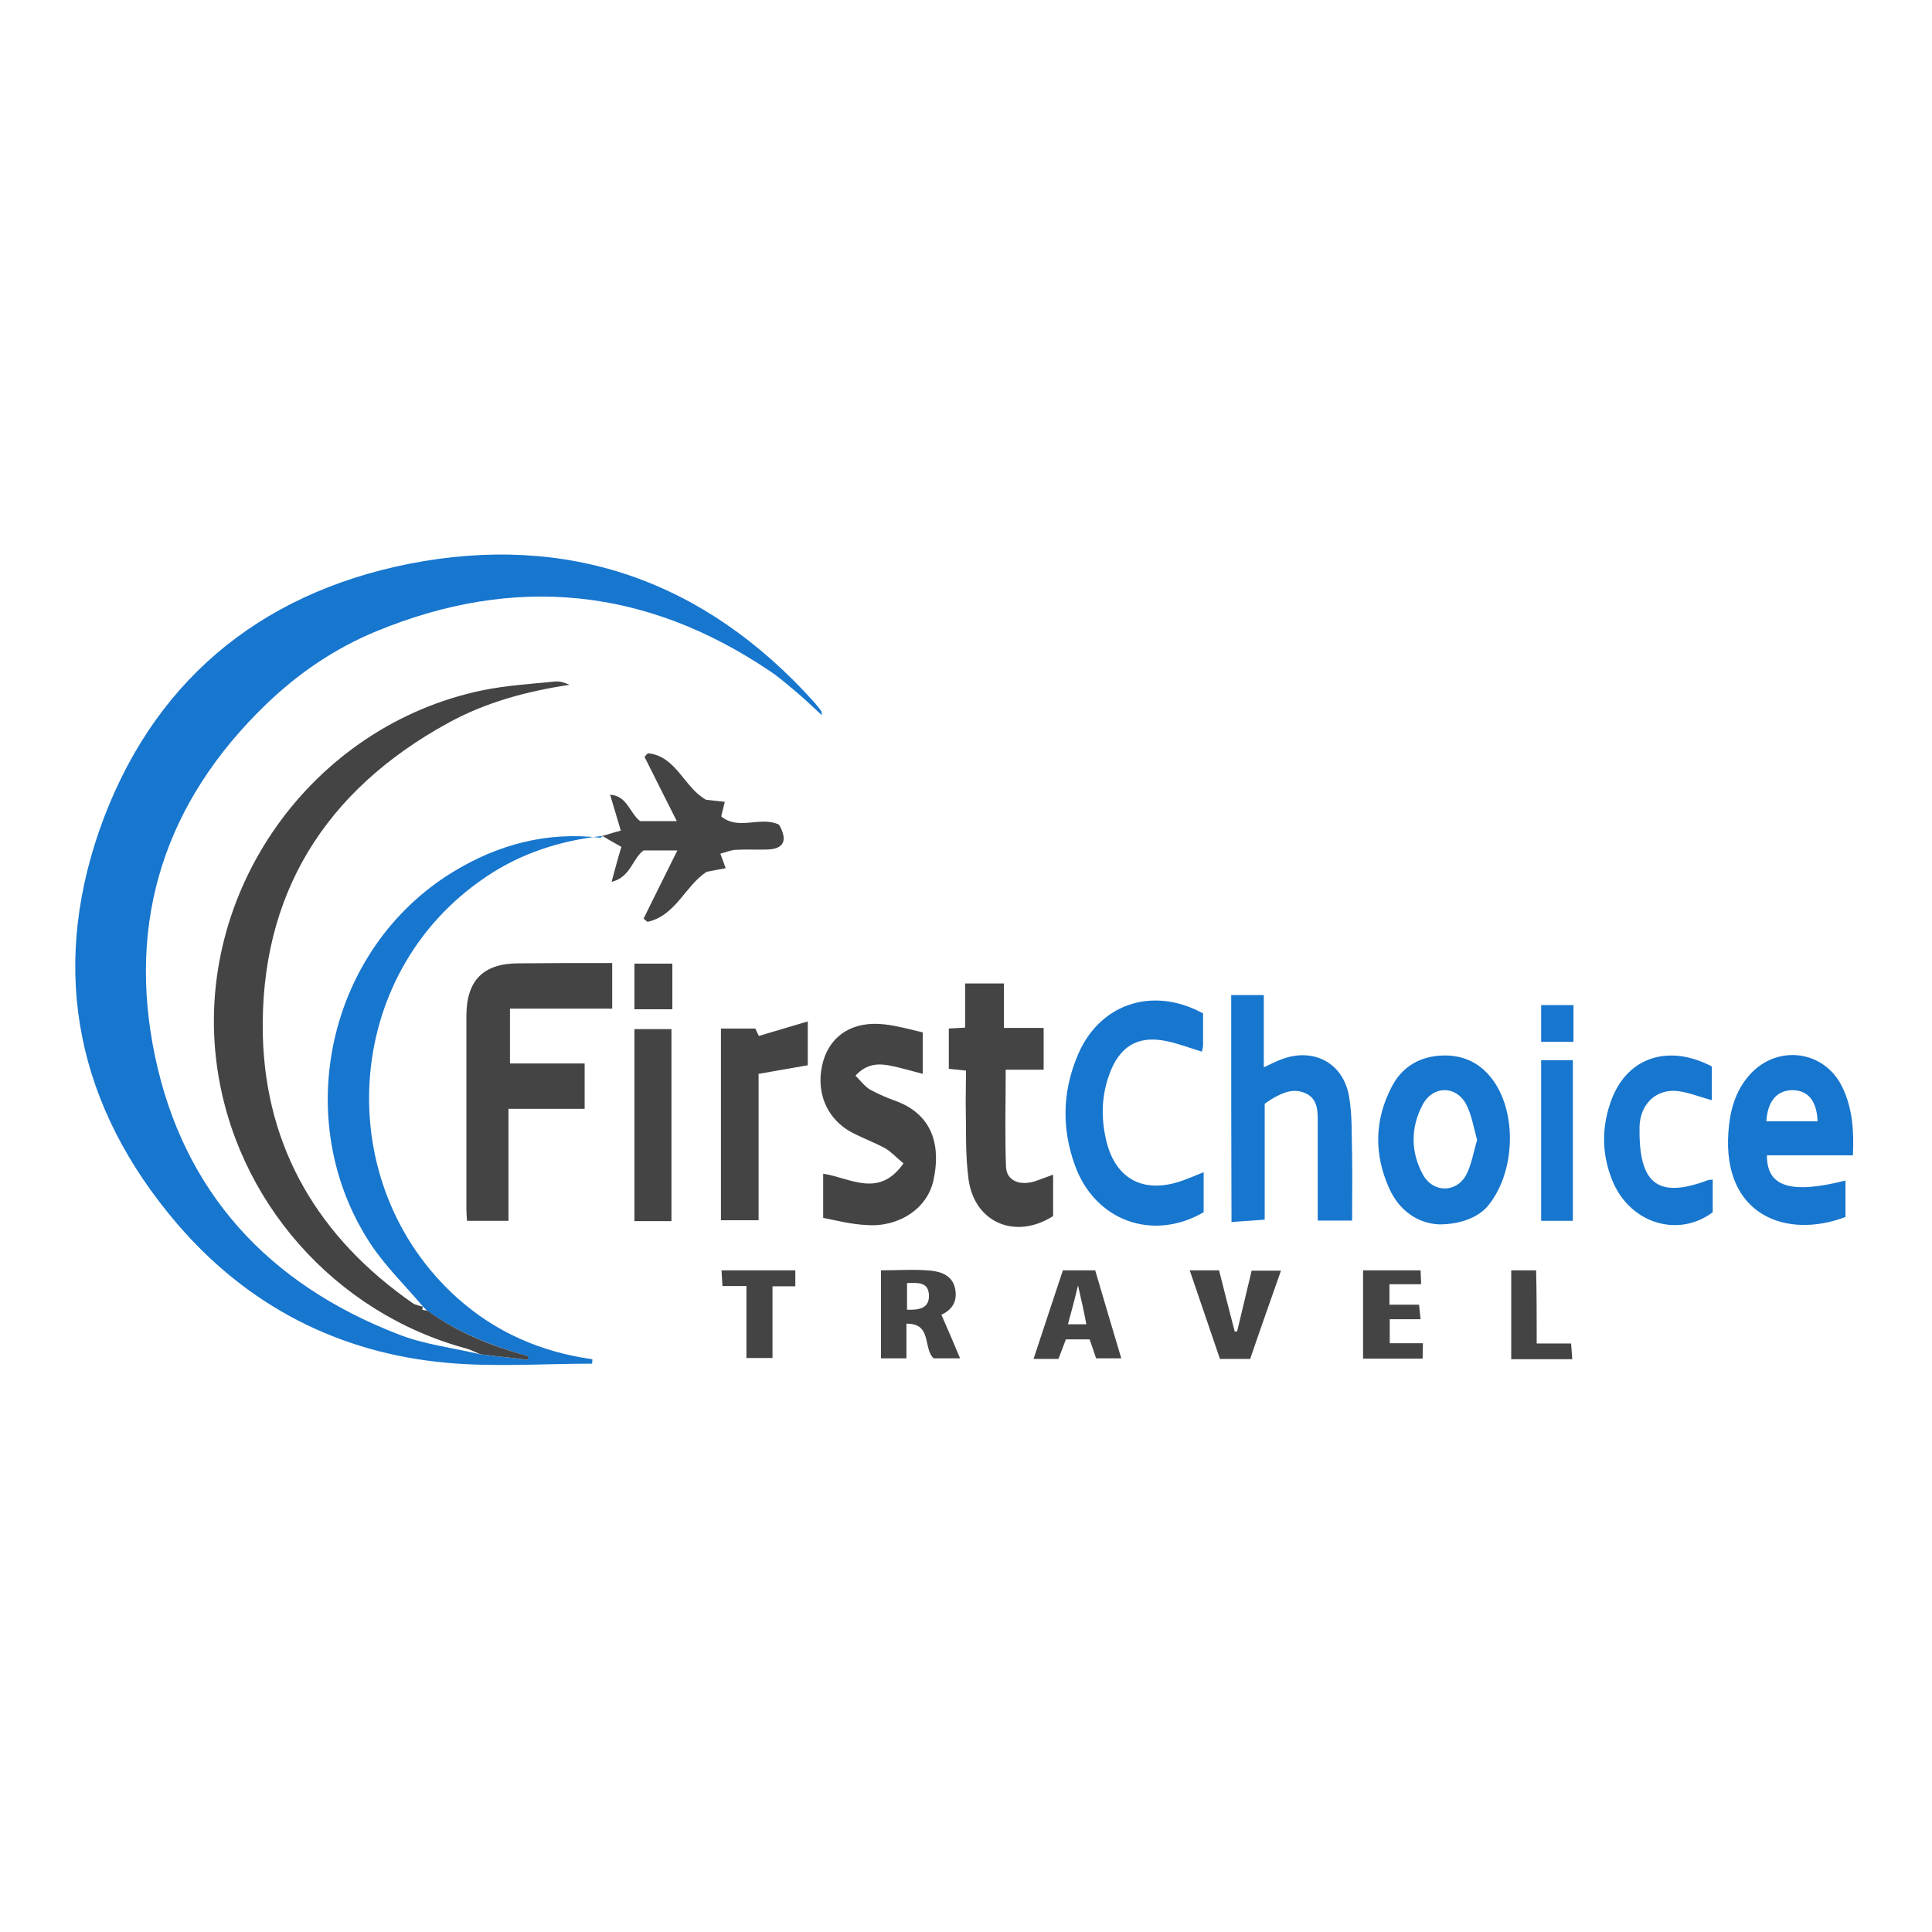
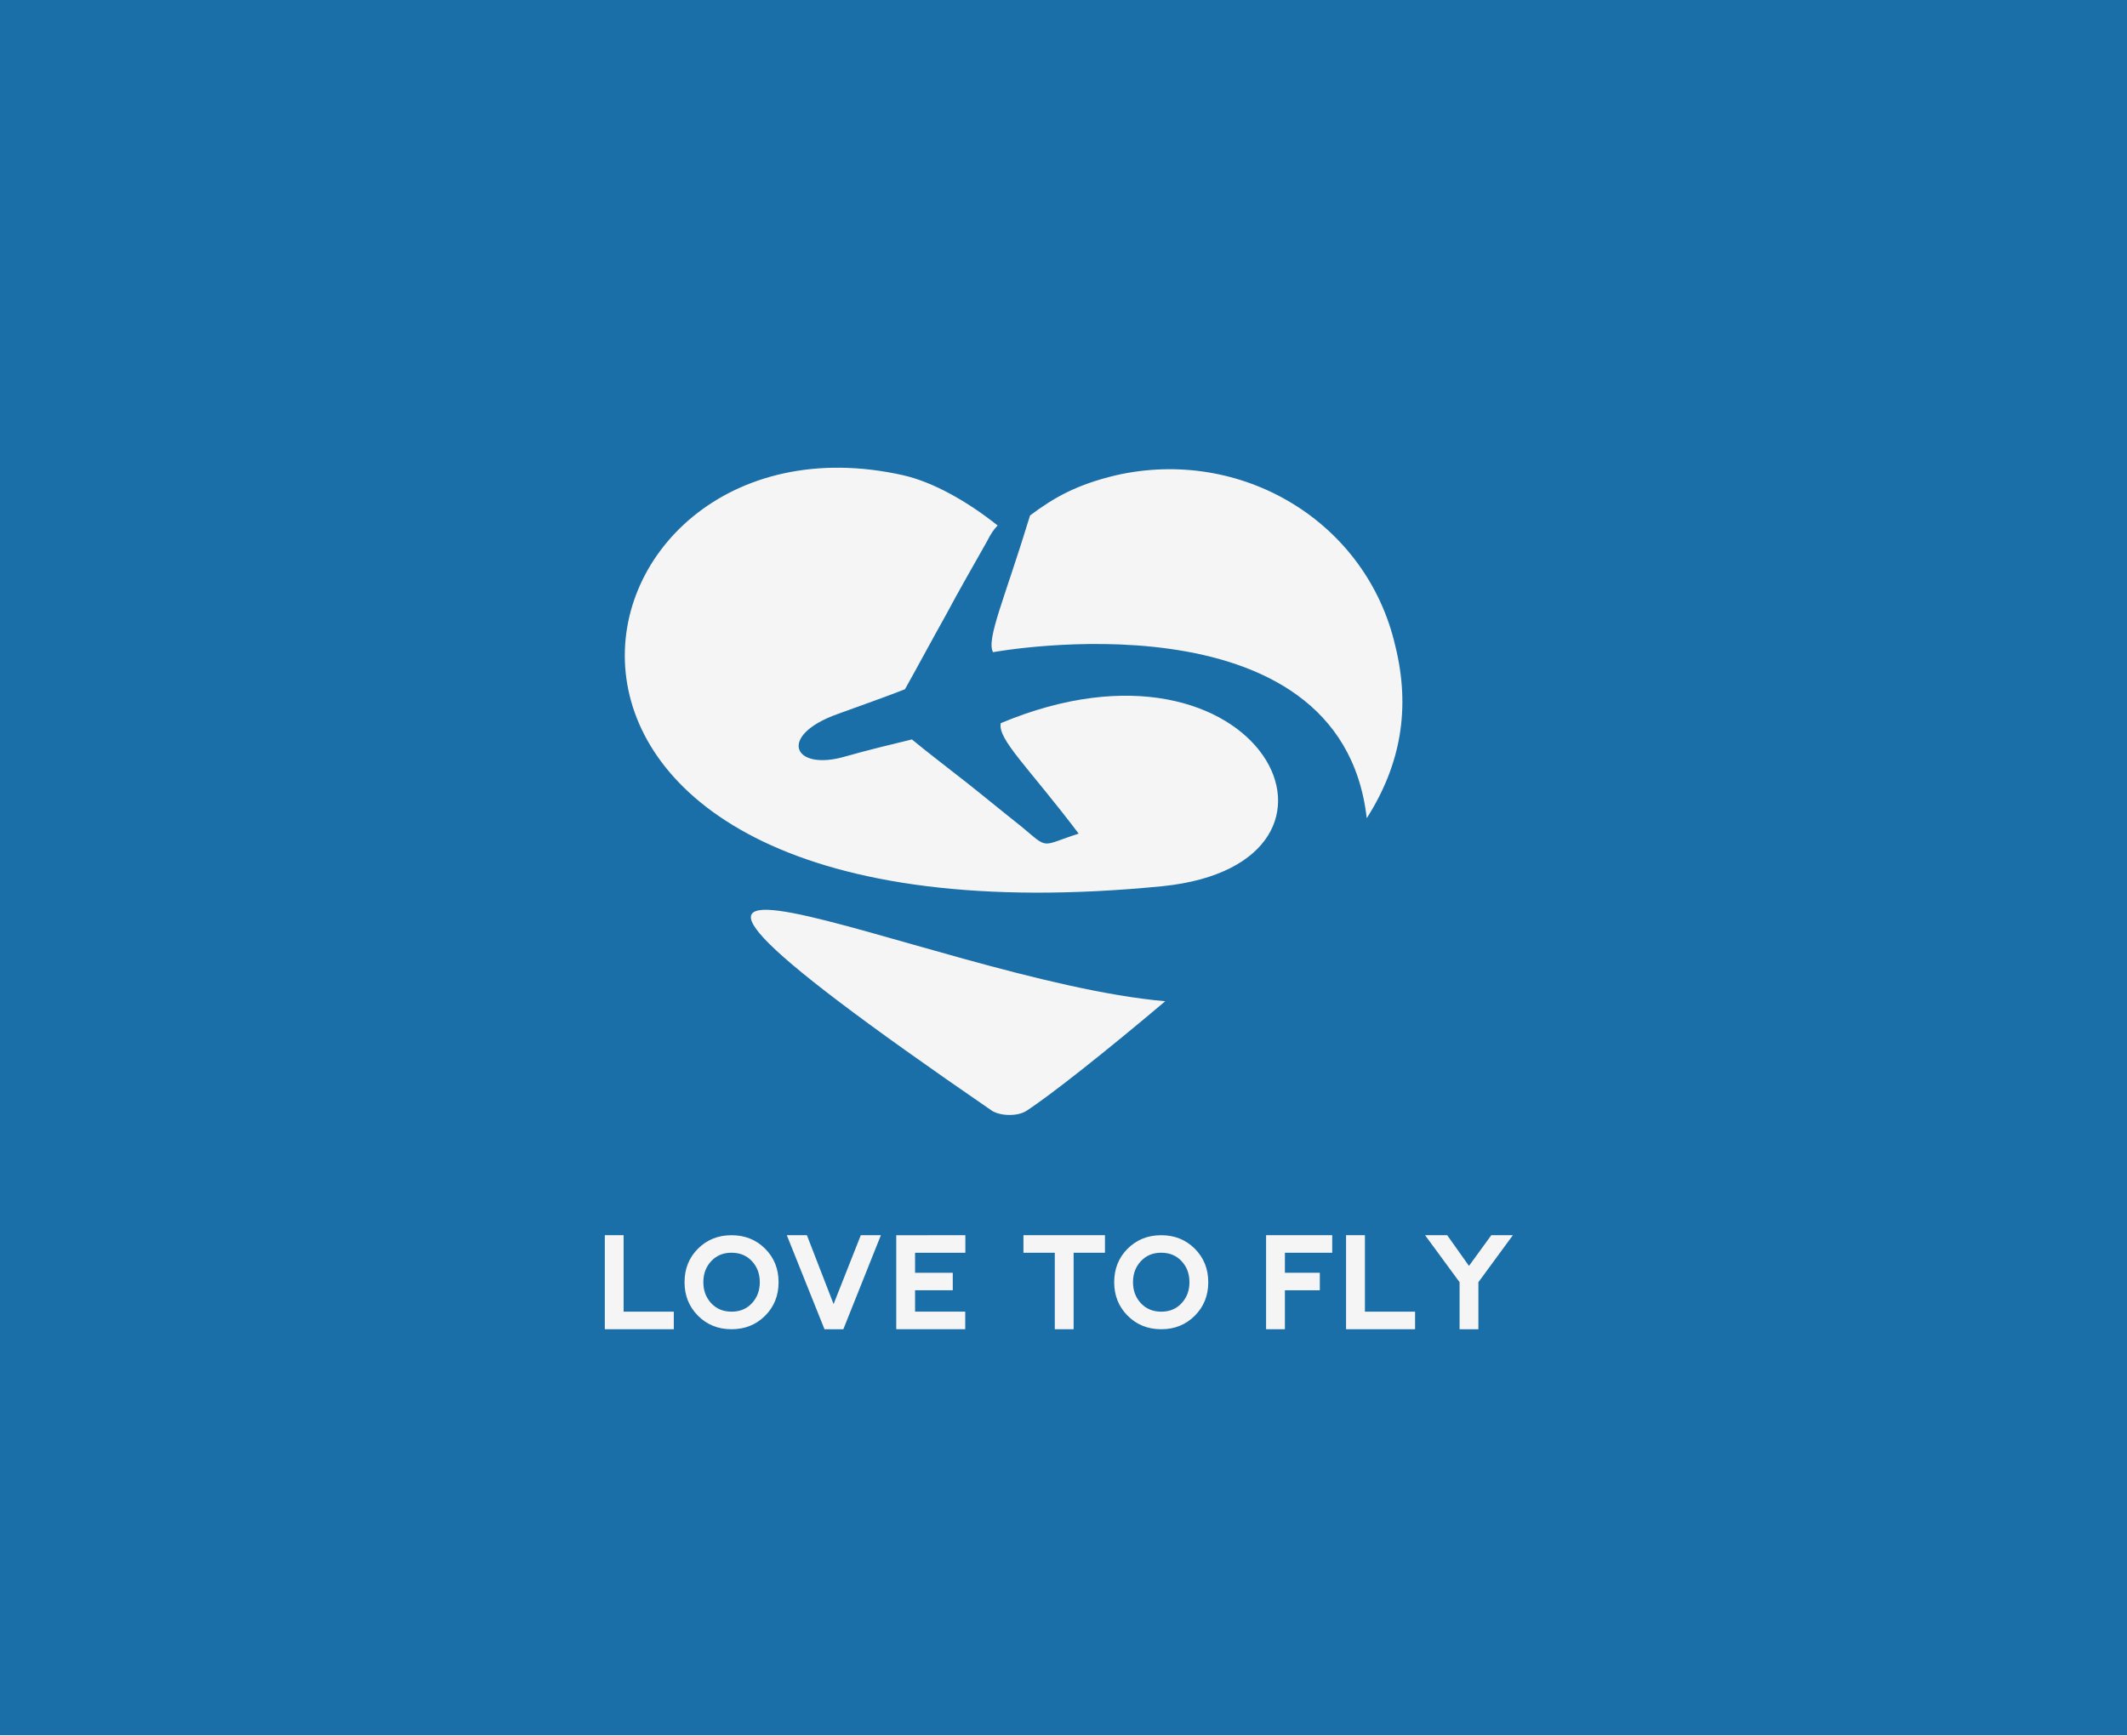
- <svg xmlns="http://www.w3.org/2000/svg" version="1.1" id="layer" x="0px" y="0px" viewBox="-153 -46 652 652" style="enable-background:new -153 -46 652 652;" xml:space="preserve">
-   <style type="text/css">
- 	.st0{fill:#1776CE;}
- 	.st1{fill:#444444;}
- </style>
-   <path class="st0" d="M50.3,236.1c-14.2,1.6-27.5,5.8-39.4,13.9C-38,282.9-41.5,353.7,1.4,392.1c13,11.6,28.3,18.2,45.5,20.6  c0,0.5,0,1.1-0.1,1.5c-16.4,0-32.9,1.2-49.1-0.3c-36.4-3.3-67.2-19.2-91-47c-33.4-39.1-43-84.1-26.2-132.6  c17.3-49.5,53.4-79.8,104.4-90c53.8-10.6,99.9,5.6,136.8,46.6c0.9,1,1.6,1.9,2.4,3c0.2,0.2,0.1,0.6,0.3,1.5  c-3.2-2.9-5.8-5.5-8.7-7.9c-3-2.5-5.8-5-9-7.1C65,152.3,20.7,147.8-25.9,167c-14.1,5.8-26.4,14.2-37.2,24.6  c-34.1,32.8-47.2,72.8-37.6,118.8c9.6,45.9,38.3,76.9,81.9,93.8c8.7,3.5,18.4,4.6,27.7,6.8c5.4,0.7,10.7,1.2,16,1.9  c0.1-0.4,0.2-0.9,0.3-1.2c-12.2-3.5-23.8-8-34.1-15.4c-0.5-0.5-0.9-0.9-1.3-1.3l0.1,0.1c-6-7.1-12.8-13.7-17.9-21.4  C-55.3,332-42.5,274.2-0.2,248.3c15.2-9.3,31.7-13.7,49.6-11.6c0.3,0,0.6-0.3,0.9-0.4L50.3,236.1z" />
-   <path class="st1" d="M-8.8,396.3c10.3,7.5,21.9,12,34.1,15.4c-0.1,0.4-0.2,0.9-0.3,1.2c-5.4-0.7-10.7-1.2-16-1.9  c-1.5-0.7-3-1.4-4.6-1.9c-44.5-12-78-50-84.2-95.5c-8-58.5,31.9-114.8,89.9-126.7c8-1.6,16.1-2.1,24.2-2.9c1.6-0.2,3.3,0.4,4.9,1.1  C24.7,187.3,10.9,191-1.8,198c-41.6,22.8-63.6,58-62.5,105.5c1,38.3,19.1,68.4,50.6,90.3c1,0.7,2.3,0.8,3.5,1.2l-0.1-0.1  c-0.1,0.4-0.2,1-0.2,1.1C-9.9,396.2-9.3,396.2-8.8,396.3L-8.8,396.3z" />
-   <path class="st1" d="M50.3,236.1L50.3,236.1c1.9-0.5,3.9-1.2,6.2-1.8c-1.2-4-2.3-7.8-3.6-12.1c5.8,0.4,6.4,5.9,10.1,8.9h12.4  c-3.8-7.6-7.4-14.6-10.9-21.7c0.4-0.4,0.8-0.9,1.2-1.2c9.6,1,12.2,11.7,19.6,15.7c1.8,0.2,3.7,0.4,6.3,0.7c-0.4,1.7-0.8,3.1-1.2,4.9  c5.8,4.9,13.2-0.2,19.5,2.8c3.1,5.4,1.6,8.3-4.2,8.4c-3.5,0.1-7-0.1-10.5,0.1c-1.6,0.1-3.2,0.8-5.1,1.3c0.7,1.8,1.1,3,1.8,4.9  c-2.3,0.4-4.2,0.8-6.4,1.2c-7.2,4.6-10.4,14.8-20,16.9c-0.5-0.4-0.9-0.7-1.3-1.1c3.7-7.6,7.5-15.1,11.4-23c-4,0-7.7,0-11.4,0  c-3.8,2.7-4.3,9-10.8,10.6c1.2-4.5,2.2-8.2,3.3-11.8C54.1,238.3,52.2,237.3,50.3,236.1L50.3,236.1z" />
-   <path class="st1" d="M53.6,279v15.4c-11.4,0-22.6,0-34.5,0v18.5h25.2v15.3c-8.3,0-16.8,0-25.7,0V366c-5,0-9.3,0-14,0  c-0.1-1.3-0.2-2.7-0.2-4c0-21.7,0-43.4,0-65.1c0-12.2,5.8-17.8,17.7-17.8C32.4,279,42.7,279,53.6,279z M124.8,365  c0-5.7,0-10.2,0-14.9c9.2,1.4,18.8,8.4,27.1-3.5c-2.5-2-4.1-3.9-6.2-5.1c-3.5-1.9-7.3-3.3-10.8-5.1c-9.2-4.7-13-14.5-10-24.6  c2.7-8.7,10.2-13.3,20.6-12.1c4.4,0.5,8.6,1.7,12.9,2.7v14c-3.9-1-7.5-2.1-11.1-2.8c-3.7-0.7-7.7-0.8-11.6,3.4  c1.6,1.6,3.1,3.6,4.9,4.7c2.9,1.6,6,2.9,9.1,4c12.7,4.9,14.7,15.9,12.3,26.7c-2.1,9.6-11.9,15.9-22.7,15  C134.5,367.2,129.8,366,124.8,365L124.8,365z M173,315.3c-2-0.2-3.6-0.4-5.8-0.6c0-1.7,0-3.4,0-4.9c0-2.9,0-5.7,0-8.7  c1.9-0.1,3.5-0.2,5.5-0.3c0-4.8,0-9.7,0-14.9h13.1v15h13.4V315c-4.3,0-8.4,0-12.8,0c0,11.2-0.3,22,0.1,32.8c0.2,4.7,4.7,6.5,9.9,4.8  c1.9-0.7,3.7-1.3,6-2.2v14c-12.6,8-26.3,2.4-28.5-12.1c-1.2-8.6-0.8-17.4-1-26.3C172.9,322.4,173,318.9,173,315.3L173,315.3z   M90.3,301.1h11.6c0.4,0.9,0.9,1.9,1.2,2.5c5.5-1.6,10.7-3.2,16.5-4.9v14.8c-5.6,1-11,1.9-16.6,2.9v49.4c-4.3,0-8.4,0-12.7,0  C90.3,344.5,90.3,323,90.3,301.1L90.3,301.1z M73.6,366.1c-4.3,0-8.2,0-12.5,0c0-21.6,0-43,0-64.8h12.5V366.1z M164.7,397.7  c2.1,4.8,4.1,9.4,6.3,14.7c-3.5,0-6.2,0-8.9,0c-3.7-3.3-0.4-11.8-9.2-11.7v11.7c-3,0-5.7,0-8.6,0c0-9.8,0-19.6,0-29.7  c5.7,0,11.2-0.4,16.8,0.1c3.7,0.4,7.6,1.8,8.3,6.5C170.2,394.1,167.3,396.5,164.7,397.7L164.7,397.7z M153.1,387v9  c3.8,0.1,7.5-0.3,7.4-4.8C160.4,386.5,156.6,386.9,153.1,387z M264.5,403.3c1.6-6.8,3.3-13.6,4.9-20.5h9.9c-3.5,10-7,19.8-10.4,29.8  c-3.5,0-6.6,0-10.2,0c-3.4-9.9-6.7-19.7-10.2-29.9h9.9c1.7,6.8,3.5,13.8,5.3,20.7C263.9,403.4,264.2,403.3,264.5,403.3L264.5,403.3z   M204.2,412.6c-2.7,0-5.2,0-8.4,0c3.4-10.2,6.6-20.1,9.9-29.9h10.9c2.9,9.9,5.8,19.6,8.8,29.7c-3,0-5.6,0-8.5,0  c-0.7-2-1.3-4-2.2-6.4c-2.6,0-5.2,0-8,0C205.9,408.1,205.1,410.3,204.2,412.6L204.2,412.6z M210.8,387.8c-1.2,5.1-2.3,9-3.4,13.1  h6.2C212.9,396.9,212,393.1,210.8,387.8z M327.1,412.5c-6.9,0-13.4,0-20.1,0c0-10.1,0-19.8,0-29.8h19.4c0.1,1.4,0.1,2.8,0.2,4.7  c-3.6,0-7.1,0-10.7,0v6.9h10c0.2,1.7,0.3,3,0.5,4.9c-3.6,0-6.9,0-10.4,0v8.1h11.2L327.1,412.5z M98.9,388c-3.2,0-5.5,0-8.1,0  c-0.1-1.9-0.2-3.5-0.3-5.3h24.9v5.4c-2.6,0-4.9,0-7.7,0v24.2c-3.1,0-5.8,0-8.8,0C98.9,404.5,98.9,396.7,98.9,388z M365.6,407.4h11.6  c0.1,1.7,0.3,3.2,0.4,5.3c-3.7,0-7,0-10.4,0c-3.4,0-6.6,0-10.2,0c0-10.3,0-20,0-30h8.4C365.6,390.8,365.6,398.9,365.6,407.4z   M73.9,294.6c-4.3,0-8.4,0-12.8,0c0-5.1,0-10.2,0-15.4h12.8V294.6z" />
-   <path class="st0" d="M262.5,289.8h11v24.4c2.3-1.1,3.9-1.9,5.7-2.6c10.9-4.3,21.2,1,23.1,12.6c1.1,6.4,0.8,13,1,19.6  c0.1,7.3,0,14.6,0,22.1c-3.9,0-7.4,0-11.6,0c0-2.8,0-5.6,0-8.3c0-8.1,0-16.3,0-24.4c0-3.8,0.2-8.1-3.8-10.1  c-4.2-2.1-8.1-0.4-11.9,1.9c-0.7,0.4-1.3,0.9-2.2,1.5v39.1c-3.7,0.3-7.3,0.5-11.2,0.8C262.5,340.4,262.5,315.3,262.5,289.8  L262.5,289.8z M253,296v10.8c0,0.6-0.2,1.2-0.4,2.1c-4-1.2-7.9-2.7-11.7-3.5c-8.7-1.9-15.2,0.7-19,9.8c-3.2,7.8-3.5,15.8-1.5,24  c3.2,13,12.9,17.9,26,13.1c2.2-0.8,4.3-1.7,6.8-2.7v13.5c-17.2,10-36.8,2.9-43.5-16c-4.3-12-4.2-24.1,0.6-36  C217.3,293,235.6,286.5,253,296L253,296z M469.8,352.4v12.3c-20,7.6-41.6-0.6-39.5-28.8c0.5-6.9,2.2-13.5,7-19  c9.3-10.6,25.3-8.6,31.4,3.9c3.5,7.2,4,14.9,3.6,23.1c-10,0-19.6,0-29,0C443.2,354.5,451.3,357.1,469.8,352.4L469.8,352.4z   M460.4,332.4c-0.3-7-3.3-10.5-8.6-10.5c-5.2,0.1-8.3,3.8-8.7,10.5H460.4z M332.7,367.2c-7-0.3-13.4-4.4-16.9-12.2  c-5.1-11.4-5-22.9,0.8-34.1c3.5-6.9,9.6-10.5,17.4-10.7s13.8,3.3,17.9,9.9c7.1,11.6,5.9,29.9-2.4,40.4  C346.4,364.6,340.2,367.2,332.7,367.2L332.7,367.2z M345.5,338.7c-1.2-4.1-1.8-8.5-3.8-12.2c-3.5-6.3-11.2-6.1-14.6,0.3  c-4.1,7.8-4.1,16,0.2,23.8c3.4,5.9,11,6,14.4,0.1C343.6,347.2,344.2,343,345.5,338.7L345.5,338.7z M425,352.1v11  c-12,9-28.8,3.5-34.3-11.8c-3.3-8.8-3.1-17.8,0.3-26.6c5.5-14,19.2-18.4,33.7-10.8v11.4c-4-1.1-7.7-2.6-11.5-3.1  c-7.4-0.8-12.7,4.5-12.9,12v2.4c0.2,17.3,6.8,21.8,23,15.7C423.7,352.1,424.2,352.2,425,352.1L425,352.1z M377.8,366  c-3.7,0-7.1,0-10.7,0c0-18.1,0-36,0-54.2h10.7V366z M378,293.2v12.4c-3.7,0-7.2,0-10.9,0c0-4.1,0-8.1,0-12.4H378z" />
+ <svg xmlns="http://www.w3.org/2000/svg" version="1.1" id="Layer_1" x="0px" y="0px" viewBox="-2.166 -68.462 65 53.042" style="enable-background:new -2.166 -68.462 65 53.042;" xml:space="preserve">
+   <rect x="-2.166" y="-68.462" style="fill-rule:evenodd;clip-rule:evenodd;fill:#1B6FA8;" width="65" height="53.042" />
+   <g>
+     <path style="fill-rule:evenodd;clip-rule:evenodd;fill:#F5F5F5;" d="M31.932-53.933c3.846-0.875,7.669,1.416,8.542,5.217   c0.473,1.913,0.165,3.636-0.873,5.265C38.8-50.486,28.18-48.526,28.18-48.526c-0.212-0.402,0.355-1.629,1.132-4.18   C30.069-53.272,30.752-53.65,31.932-53.933L31.932-53.933z M33.443-37.856c-1.817,1.536-3.516,2.881-4.248,3.354   c-0.259,0.163-0.756,0.163-1.038,0C12.112-45.528,26.174-38.492,33.443-37.856L33.443-37.856z M25.443-53.933   c0.921,0.212,1.958,0.802,2.878,1.534c-0.117,0.118-0.211,0.26-0.331,0.496c-0.425,0.755-0.849,1.487-1.251,2.243   c-0.424,0.755-0.826,1.511-1.25,2.267c-0.661,0.259-1.344,0.496-2.052,0.755c-1.864,0.661-1.369,1.771,0.236,1.298   c0.66-0.188,1.345-0.354,2.028-0.519c0.544,0.449,1.109,0.873,1.676,1.322c0.567,0.448,1.109,0.897,1.675,1.345   c0.85,0.709,0.567,0.591,1.746,0.212c-1.556-2.054-2.478-2.88-2.382-3.376c7.951-3.329,11.751,4.274,4.955,4.982   C10.909-39.153,14.754-56.342,25.443-53.933L25.443-53.933z" />
+   </g>
+   <g>
+     <path style="fill:#F5F5F5;" d="M16.891-30.705v2.338h1.534v0.537h-2.108v-2.875H16.891z" />
+     <path style="fill:#F5F5F5;" d="M19.164-28.243c-0.274-0.276-0.411-0.617-0.411-1.024c0-0.409,0.137-0.751,0.411-1.026   c0.275-0.274,0.617-0.411,1.025-0.411c0.409,0,0.751,0.137,1.026,0.411c0.275,0.275,0.412,0.617,0.412,1.026   c0,0.409-0.137,0.75-0.412,1.025c-0.275,0.275-0.617,0.412-1.026,0.412C19.781-27.83,19.439-27.967,19.164-28.243z M20.192-28.367   c0.254,0,0.461-0.086,0.621-0.259c0.16-0.172,0.24-0.387,0.24-0.642c0-0.256-0.08-0.471-0.24-0.642   c-0.16-0.173-0.368-0.259-0.625-0.259c-0.254,0-0.461,0.086-0.621,0.259c-0.16,0.171-0.239,0.386-0.239,0.642   c0,0.255,0.08,0.47,0.239,0.642C19.727-28.453,19.935-28.367,20.192-28.367z" />
+     <path style="fill:#F5F5F5;" d="M22.492-30.705l0.816,2.106l0.832-2.106h0.614l-1.148,2.875H23.03l-1.152-2.875H22.492z" />
+     <path style="fill:#F5F5F5;" d="M25.223-27.83v-2.873l2.112-0.002v0.537h-1.537v0.612h1.152v0.535h-1.152v0.653h1.533v0.537H25.223z   " />
+     <path style="fill:#F5F5F5;" d="M31.601-30.705v0.537h-0.958v2.338h-0.575v-2.338H29.11v-0.537H31.601z" />
+     <path style="fill:#F5F5F5;" d="M32.294-28.243c-0.274-0.276-0.411-0.617-0.411-1.024c0-0.409,0.137-0.751,0.411-1.026   c0.275-0.274,0.617-0.411,1.026-0.411c0.409,0,0.75,0.137,1.025,0.411c0.275,0.275,0.413,0.617,0.413,1.026   c0,0.409-0.138,0.75-0.413,1.025c-0.275,0.275-0.615,0.412-1.025,0.412C32.912-27.83,32.57-27.967,32.294-28.243z M33.323-28.367   c0.254,0,0.461-0.086,0.62-0.259c0.161-0.172,0.24-0.387,0.24-0.642c0-0.256-0.079-0.471-0.24-0.642   c-0.159-0.173-0.368-0.259-0.624-0.259c-0.255,0-0.461,0.086-0.621,0.259c-0.161,0.171-0.24,0.386-0.24,0.642   c0,0.255,0.079,0.47,0.24,0.642C32.858-28.453,33.066-28.367,33.323-28.367z" />
+     <path style="fill:#F5F5F5;" d="M36.525-27.83v-2.875h2.021v0.537H37.1v0.612h1.067v0.535H37.1v1.191H36.525z" />
+     <path style="fill:#F5F5F5;" d="M39.545-30.705v2.338h1.533v0.537h-2.109v-2.875H39.545z" />
+     <path style="fill:#F5F5F5;" d="M41.383-30.705h0.676l0.666,0.939l0.683-0.939h0.659l-1.054,1.437v1.438h-0.575v-1.438   L41.383-30.705z" />
+   </g>
</svg>
